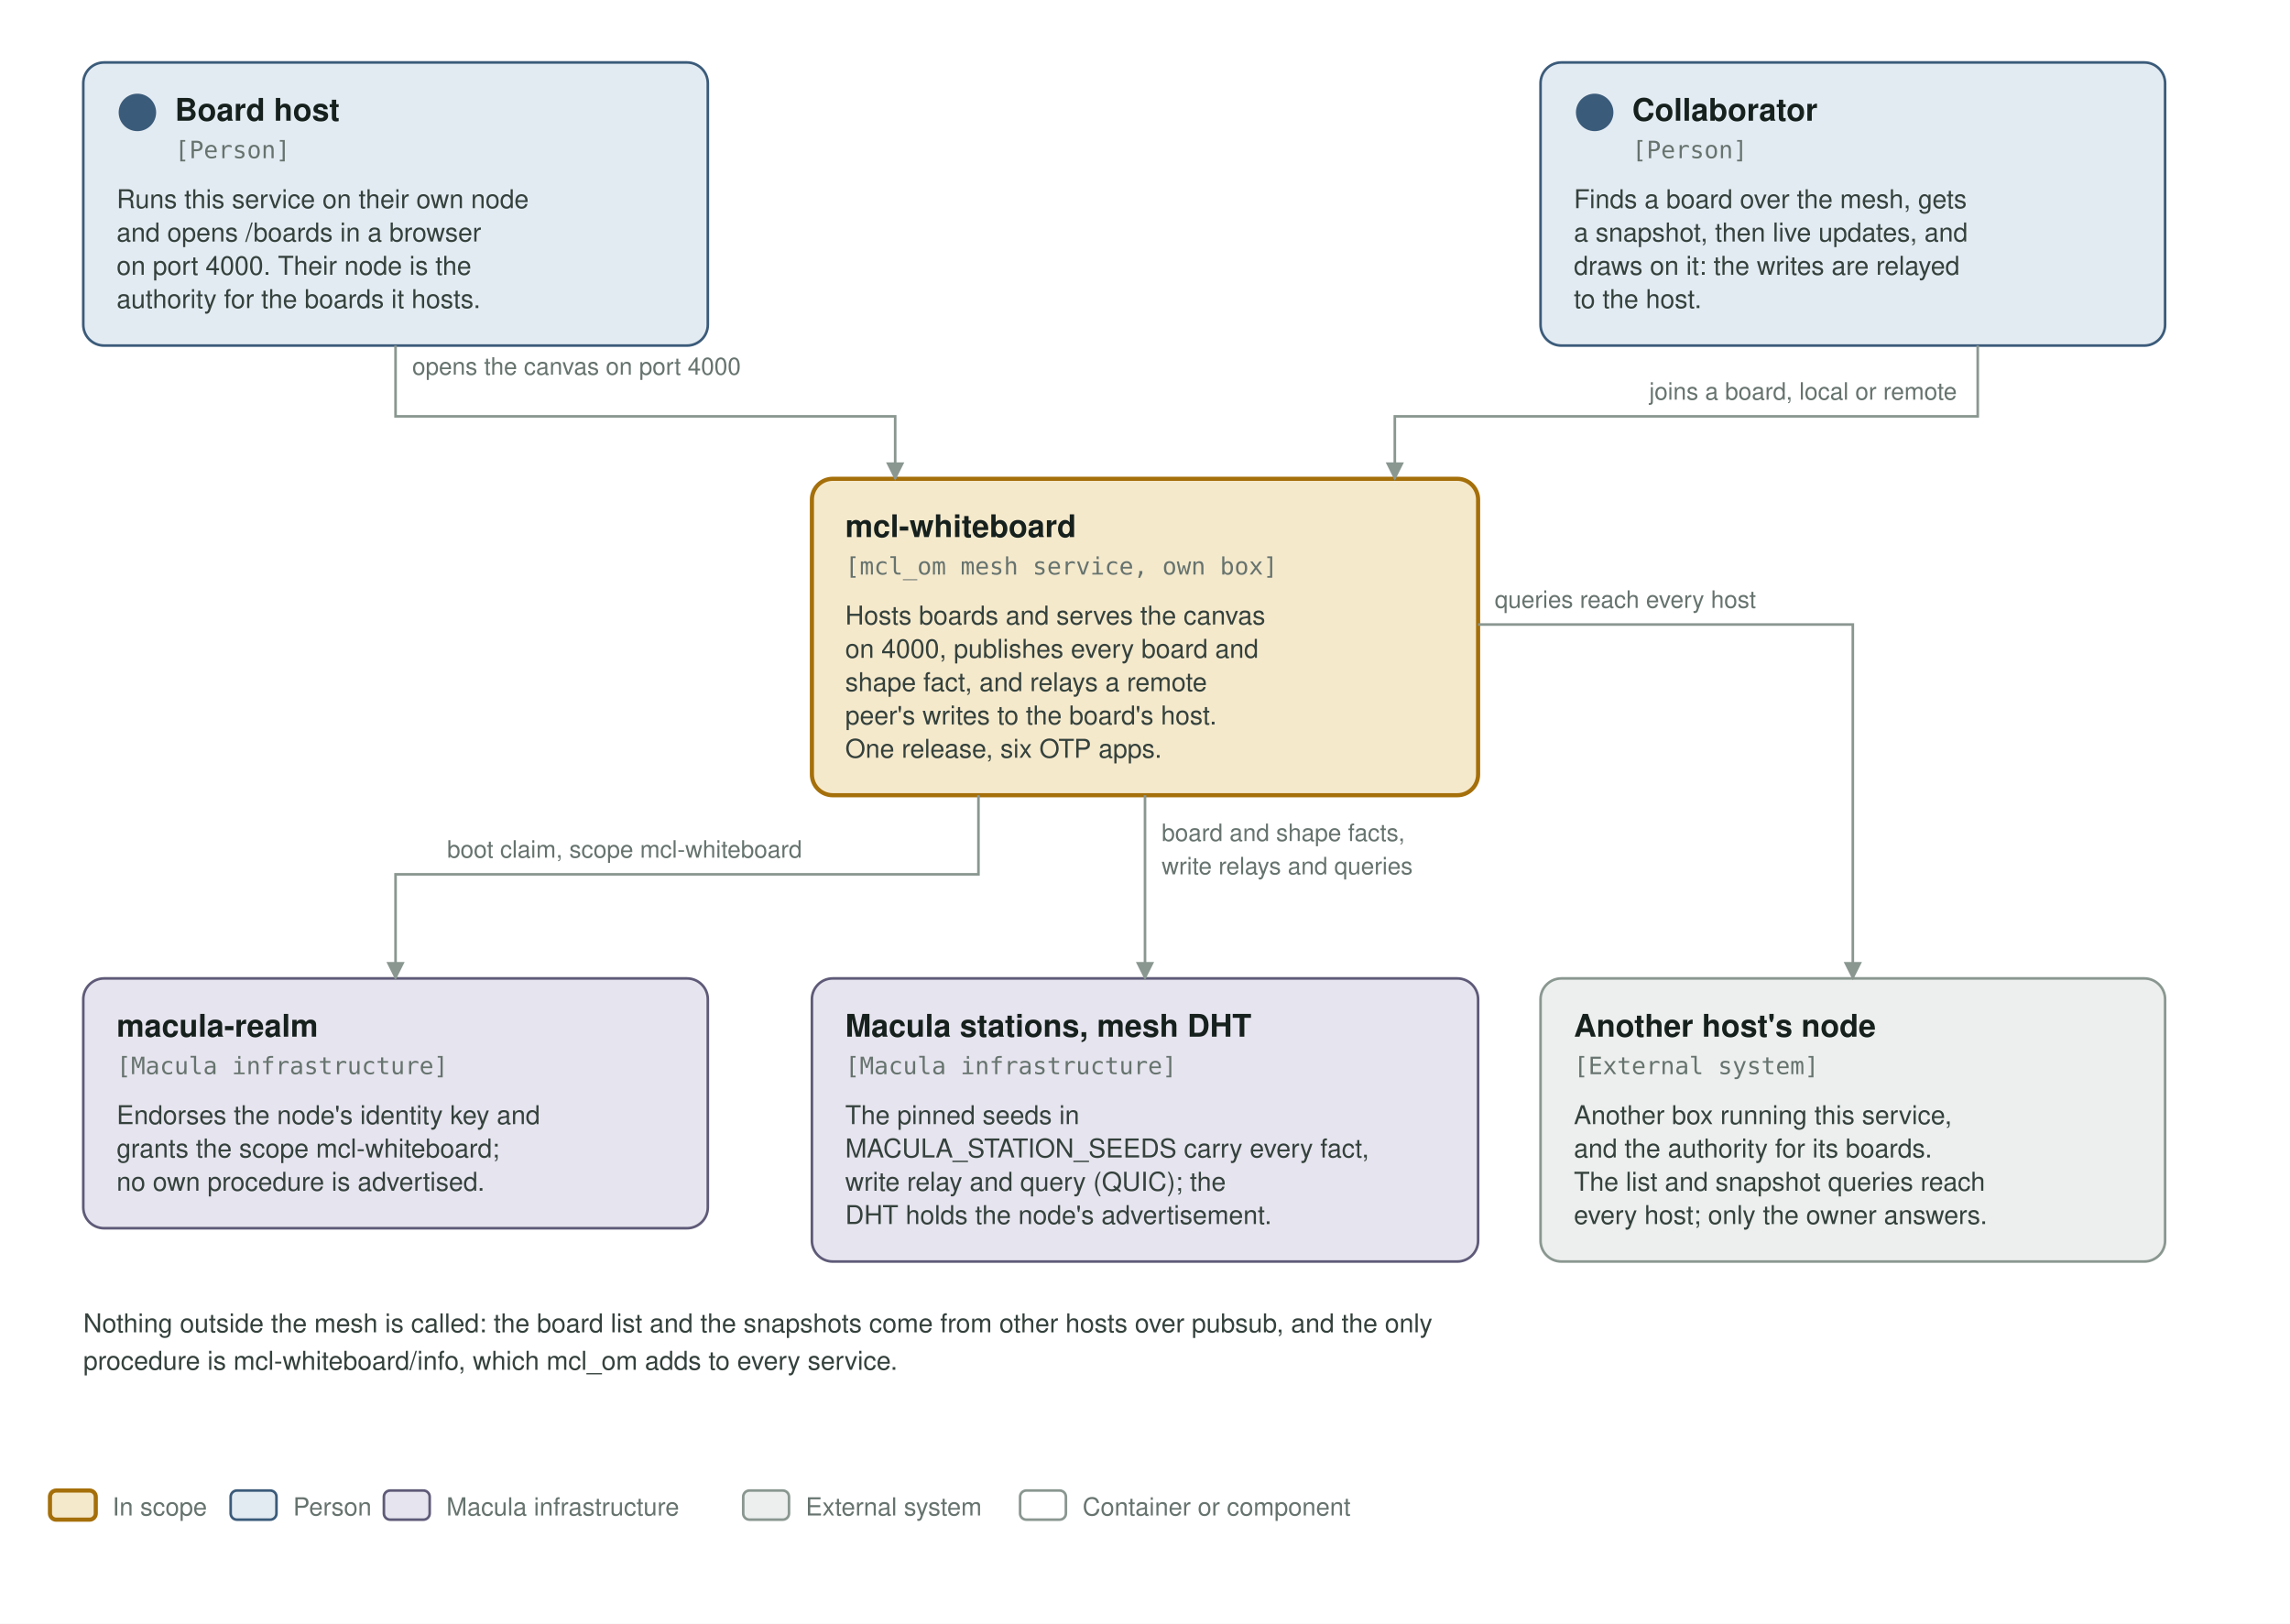
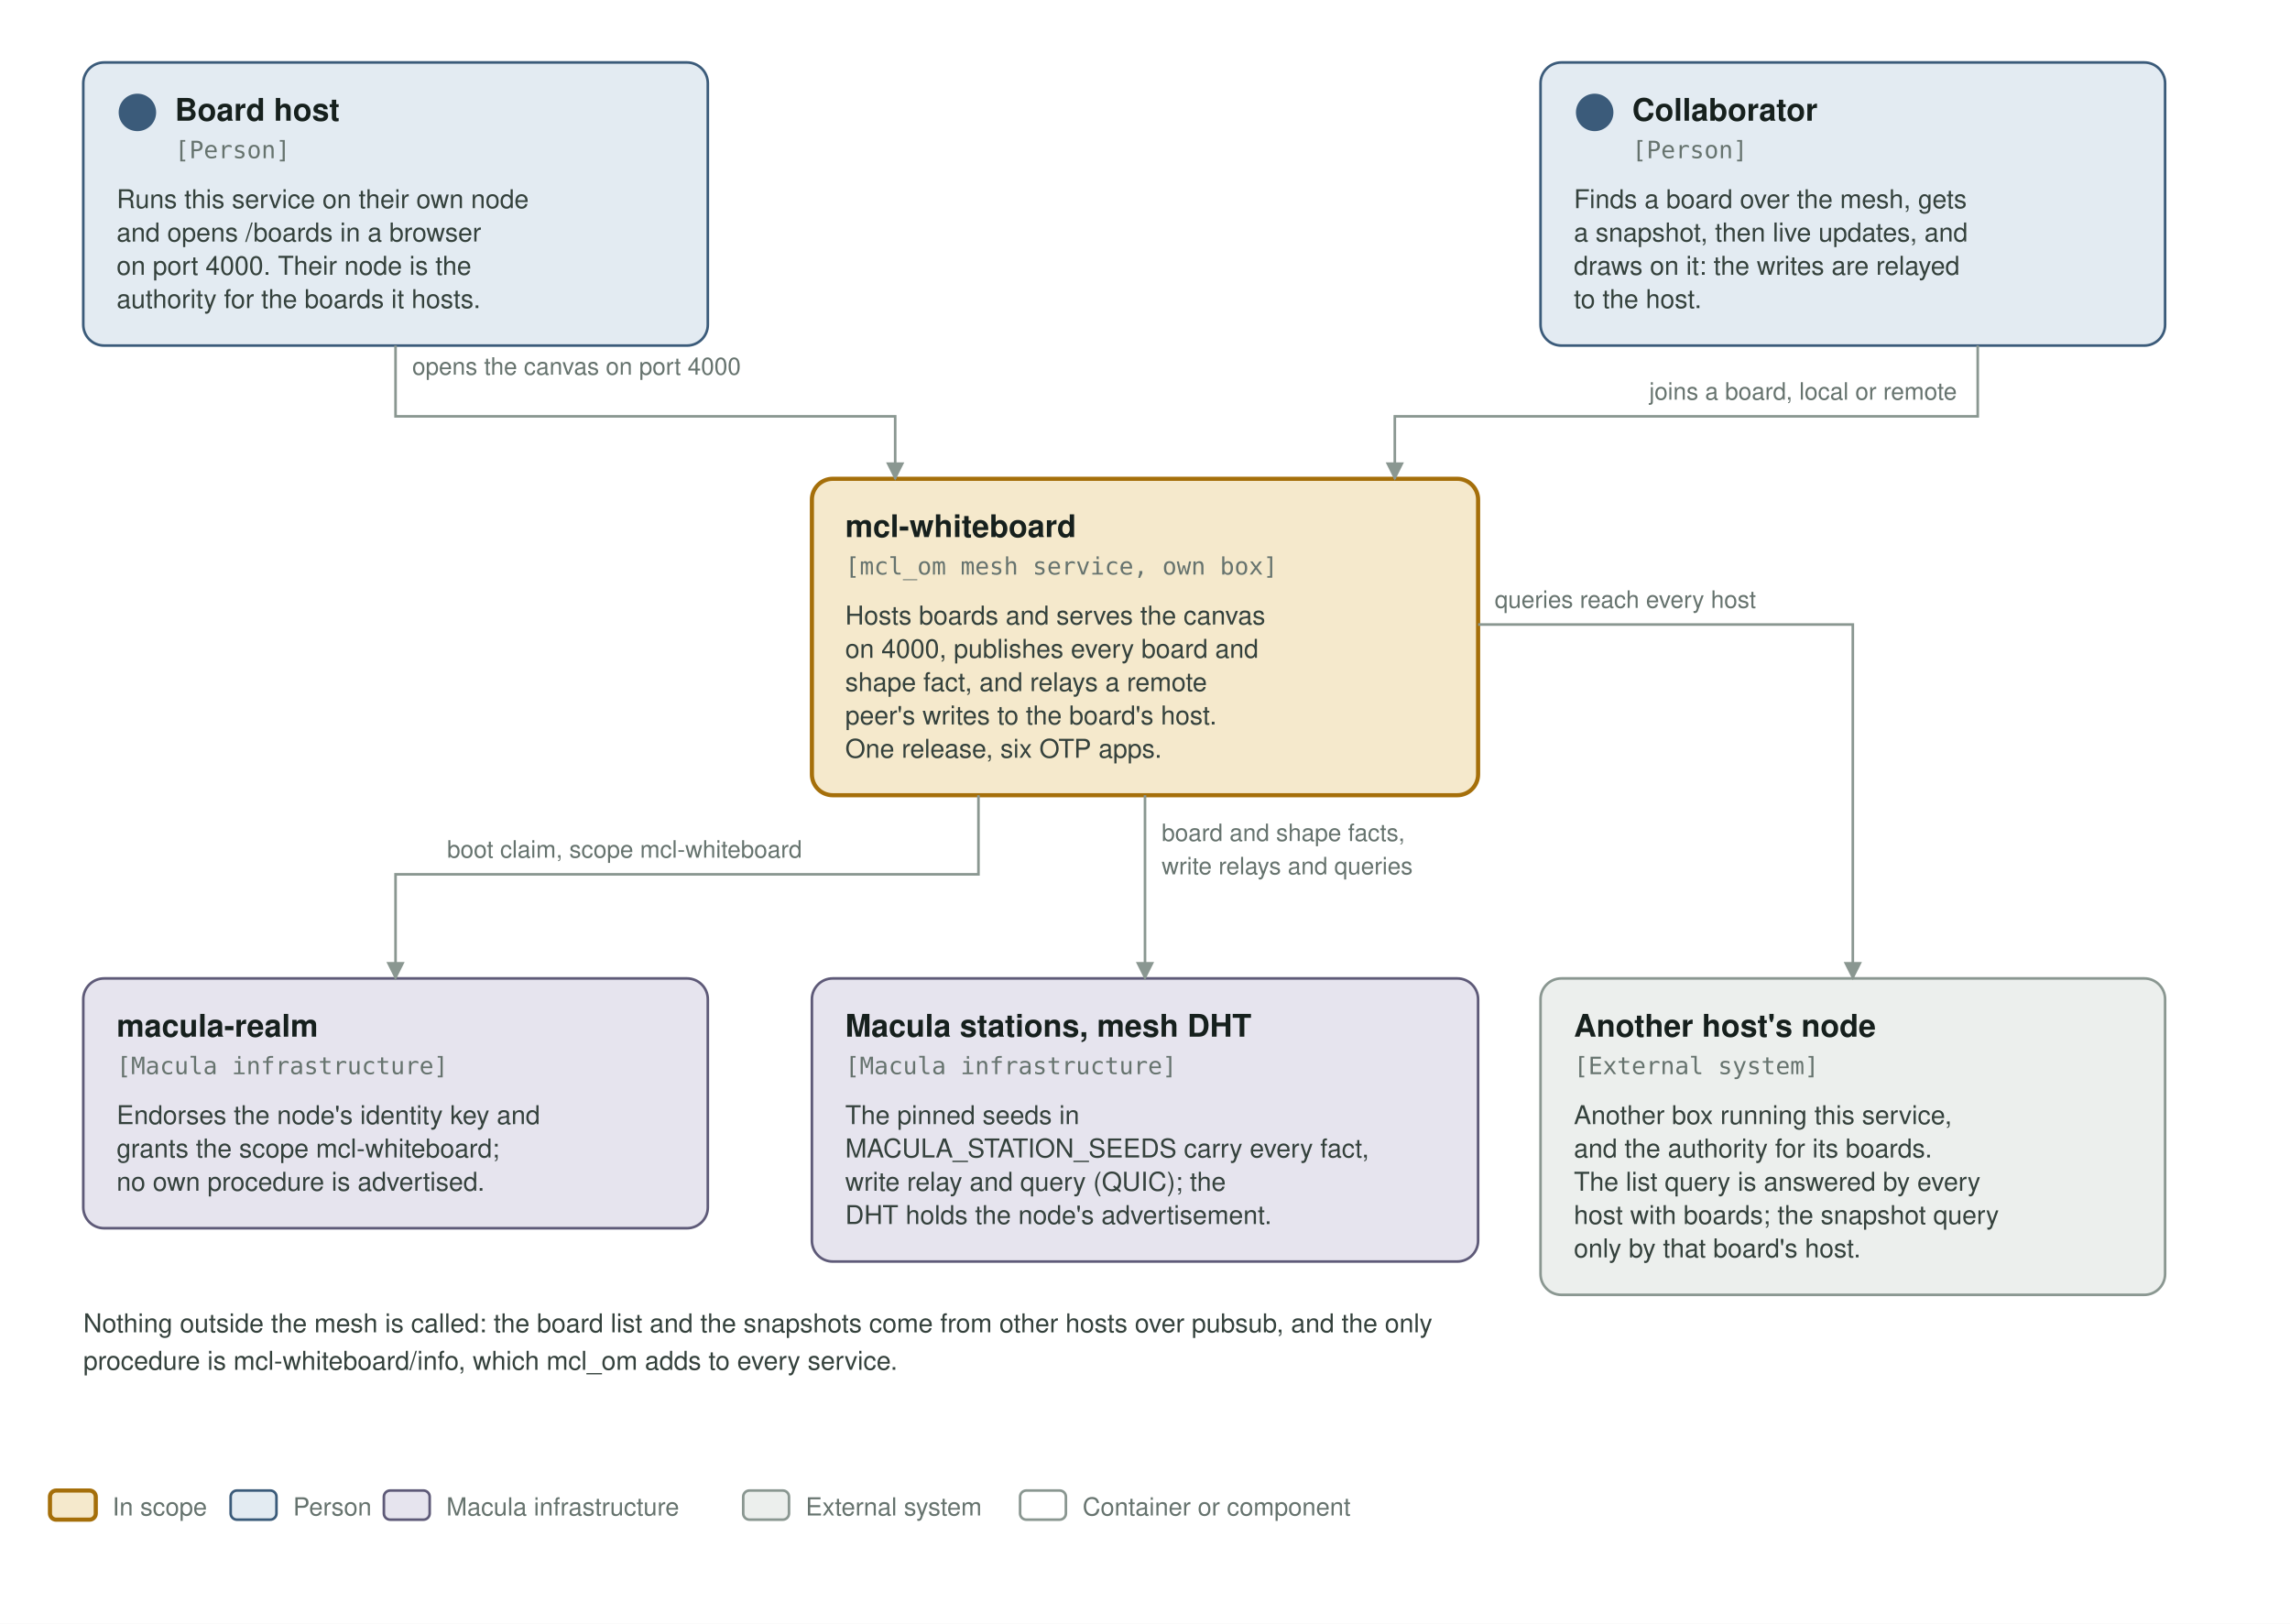
<svg xmlns="http://www.w3.org/2000/svg" viewBox="0 0 1100 780" role="img" aria-label="mcl-whiteboard system context">
  <style>
.t-name { font-family: "Atkinson Hyperlegible", "Segoe UI", system-ui, -apple-system, Helvetica, Arial, sans-serif; font-size: 15px; font-weight: 700; }
.t-desc { font-family: "Atkinson Hyperlegible", "Segoe UI", system-ui, -apple-system, Helvetica, Arial, sans-serif; font-size: 12.5px; }
.t-rel { font-family: "Atkinson Hyperlegible", "Segoe UI", system-ui, -apple-system, Helvetica, Arial, sans-serif; font-size: 11.5px; paint-order: stroke; stroke-width: 4px; stroke-linejoin: round; }
.t-code { font-family: "JetBrains Mono", ui-monospace, Menlo, Consolas, monospace; font-size: 13px; font-weight: 600; }
.t-type { font-family: "JetBrains Mono", ui-monospace, Menlo, Consolas, monospace; font-size: 11.5px; }
.t-bound { font-family: "JetBrains Mono", ui-monospace, Menlo, Consolas, monospace; font-size: 12px; font-weight: 600; }
.t-leg { font-family: "Atkinson Hyperlegible", "Segoe UI", system-ui, -apple-system, Helvetica, Arial, sans-serif; font-size: 12px; }
.edge { fill: none; stroke-width: 1.25; }
.edge-later { fill: none; stroke-width: 1.25; stroke-dasharray: 5 4; }
.bg { fill: #FFFFFF; }
.b-sys { fill: #F5E9CC; stroke: #A56F0A; stroke-width: 2; }
.b-per { fill: #E3EBF2; stroke: #3B5B7A; stroke-width: 1.25; }
.b-mac { fill: #E6E4EE; stroke: #5E5A78; stroke-width: 1.25; }
.b-ext { fill: #ECEFED; stroke: #8A9791; stroke-width: 1.25; }
.b-cmp { fill: #FFFFFF; stroke: #8A9791; stroke-width: 1.25; }
.b-later { fill: none; stroke: #8A9791; stroke-width: 1.25; stroke-dasharray: 5 4; }
.bound { fill: none; stroke: #B3BDB8; stroke-width: 1; }
.head { fill: #3B5B7A; }
.t-name, .t-code { fill: #16201D; }
.t-type, .t-bound, .t-leg { fill: #66736E; }
.t-desc { fill: #34413C; }
.t-rel { fill: #66736E; stroke: #FFFFFF; }
.edge, .edge-later { stroke: #8A9791; }
.arrowhead { fill: #8A9791; }
@media (prefers-color-scheme: dark) {
.bg { fill: #171F1C; }
.b-sys { fill: #3A2E13; stroke: #E3AA3C; }
.b-per { fill: #1D2A36; stroke: #8EB4D8; }
.b-mac { fill: #26243A; stroke: #A9A4C8; }
.b-ext { fill: #1C2421; stroke: #7D8B85; }
.b-cmp { fill: #171F1C; stroke: #7D8B85; }
.b-later { stroke: #7D8B85; }
.bound { stroke: #4A5752; }
.head { fill: #8EB4D8; }
.t-name, .t-code { fill: #E6ECE9; }
.t-type, .t-bound, .t-leg { fill: #93A09A; }
.t-desc { fill: #C3CDC8; }
.t-rel { fill: #93A09A; stroke: #171F1C; }
.edge, .edge-later { stroke: #7D8B85; }
.arrowhead { fill: #7D8B85; }
}
</style>
  <defs>
    <marker id="a" viewBox="0 0 10 10" refX="9" refY="5" markerWidth="7" markerHeight="7" orient="auto-start-reverse">
      <path class="arrowhead" d="M0 0L10 5L0 10z" />
    </marker>
  </defs>
  <rect class="bg" x="0" y="0" width="1100" height="780" />
  <rect class="b-per" x="40" y="30" width="300" height="136" rx="10" />
  <circle class="head" cx="66" cy="54" r="9" />
  <text class="t-name" x="84" y="58">Board host</text>
  <text class="t-type" x="84" y="76">[Person]</text>
  <text class="t-desc" x="56" y="100">Runs this service on their own node</text>
  <text class="t-desc" x="56" y="116">and opens /boards in a browser</text>
  <text class="t-desc" x="56" y="132">on port 4000. Their node is the</text>
  <text class="t-desc" x="56" y="148">authority for the boards it hosts.</text>
  <rect class="b-per" x="740" y="30" width="300" height="136" rx="10" />
  <circle class="head" cx="766" cy="54" r="9" />
  <text class="t-name" x="784" y="58">Collaborator</text>
  <text class="t-type" x="784" y="76">[Person]</text>
  <text class="t-desc" x="756" y="100">Finds a board over the mesh, gets</text>
  <text class="t-desc" x="756" y="116">a snapshot, then live updates, and</text>
  <text class="t-desc" x="756" y="132">draws on it: the writes are relayed</text>
  <text class="t-desc" x="756" y="148">to the host.</text>
  <rect class="b-sys" x="390" y="230" width="320" height="152" rx="10" />
  <text class="t-name" x="406" y="258">mcl-whiteboard</text>
  <text class="t-type" x="406" y="276">[mcl_om mesh service, own box]</text>
  <text class="t-desc" x="406" y="300">Hosts boards and serves the canvas</text>
  <text class="t-desc" x="406" y="316">on 4000, publishes every board and</text>
  <text class="t-desc" x="406" y="332">shape fact, and relays a remote</text>
  <text class="t-desc" x="406" y="348">peer's writes to the board's host.</text>
  <text class="t-desc" x="406" y="364">One release, six OTP apps.</text>
  <rect class="b-mac" x="40" y="470" width="300" height="120" rx="10" />
  <text class="t-name" x="56" y="498">macula-realm</text>
  <text class="t-type" x="56" y="516">[Macula infrastructure]</text>
  <text class="t-desc" x="56" y="540">Endorses the node's identity key and</text>
  <text class="t-desc" x="56" y="556">grants the scope mcl-whiteboard;</text>
  <text class="t-desc" x="56" y="572">no own procedure is advertised.</text>
  <rect class="b-mac" x="390" y="470" width="320" height="136" rx="10" />
  <text class="t-name" x="406" y="498">Macula stations, mesh DHT</text>
  <text class="t-type" x="406" y="516">[Macula infrastructure]</text>
  <text class="t-desc" x="406" y="540">The pinned seeds in</text>
  <text class="t-desc" x="406" y="556">MACULA_STATION_SEEDS carry every fact,</text>
  <text class="t-desc" x="406" y="572">write relay and query (QUIC); the</text>
  <text class="t-desc" x="406" y="588">DHT holds the node's advertisement.</text>
-   <rect class="b-ext" x="740" y="470" width="300" height="136" rx="10" />
+   <rect class="b-ext" x="740" y="470" width="300" height="152" rx="10" />
  <text class="t-name" x="756" y="498">Another host's node</text>
  <text class="t-type" x="756" y="516">[External system]</text>
  <text class="t-desc" x="756" y="540">Another box running this service,</text>
  <text class="t-desc" x="756" y="556">and the authority for its boards.</text>
-   <text class="t-desc" x="756" y="572">The list and snapshot queries reach</text>
-   <text class="t-desc" x="756" y="588">every host; only the owner answers.</text>
+   <text class="t-desc" x="756" y="572">The list query is answered by every</text>
+   <text class="t-desc" x="756" y="588">host with boards; the snapshot query</text>
+   <text class="t-desc" x="756" y="604">only by that board's host.</text>
  <path class="edge" d="M190 166V200H430V230" marker-end="url(#a)" />
  <text class="t-rel" x="198" y="180">opens the canvas on port 4000</text>
  <path class="edge" d="M950 166V200H670V230" marker-end="url(#a)" />
  <text class="t-rel" x="940" y="192" text-anchor="end">joins a board, local or remote</text>
  <path class="edge" d="M470 382V420H190V470" marker-end="url(#a)" />
  <text class="t-rel" x="300" y="412" text-anchor="middle">boot claim, scope mcl-whiteboard</text>
  <path class="edge" d="M550 382V470" marker-end="url(#a)" />
  <text class="t-rel" x="558" y="404">board and shape facts,</text>
  <text class="t-rel" x="558" y="420">write relays and queries</text>
  <path class="edge" d="M710 300H890V470" marker-end="url(#a)" />
  <text class="t-rel" x="718" y="292">queries reach every host</text>
  <text class="t-desc" x="40" y="640">Nothing outside the mesh is called: the board list and the snapshots come from other hosts over pubsub, and the only</text>
  <text class="t-desc" x="40" y="658">procedure is mcl-whiteboard/info, which mcl_om adds to every service.</text>
  <rect class="b-sys" x="24" y="716" width="22" height="14" rx="3" />
  <text class="t-leg" x="54" y="728">In scope</text>
  <rect class="b-per" x="110.8" y="716" width="22" height="14" rx="3" />
  <text class="t-leg" x="140.8" y="728">Person</text>
  <rect class="b-mac" x="184.4" y="716" width="22" height="14" rx="3" />
  <text class="t-leg" x="214.4" y="728">Macula infrastructure</text>
  <rect class="b-ext" x="357.0" y="716" width="22" height="14" rx="3" />
  <text class="t-leg" x="387.0" y="728">External system</text>
  <rect class="b-cmp" x="490.0" y="716" width="22" height="14" rx="3" />
  <text class="t-leg" x="520.0" y="728">Container or component</text>
</svg>
